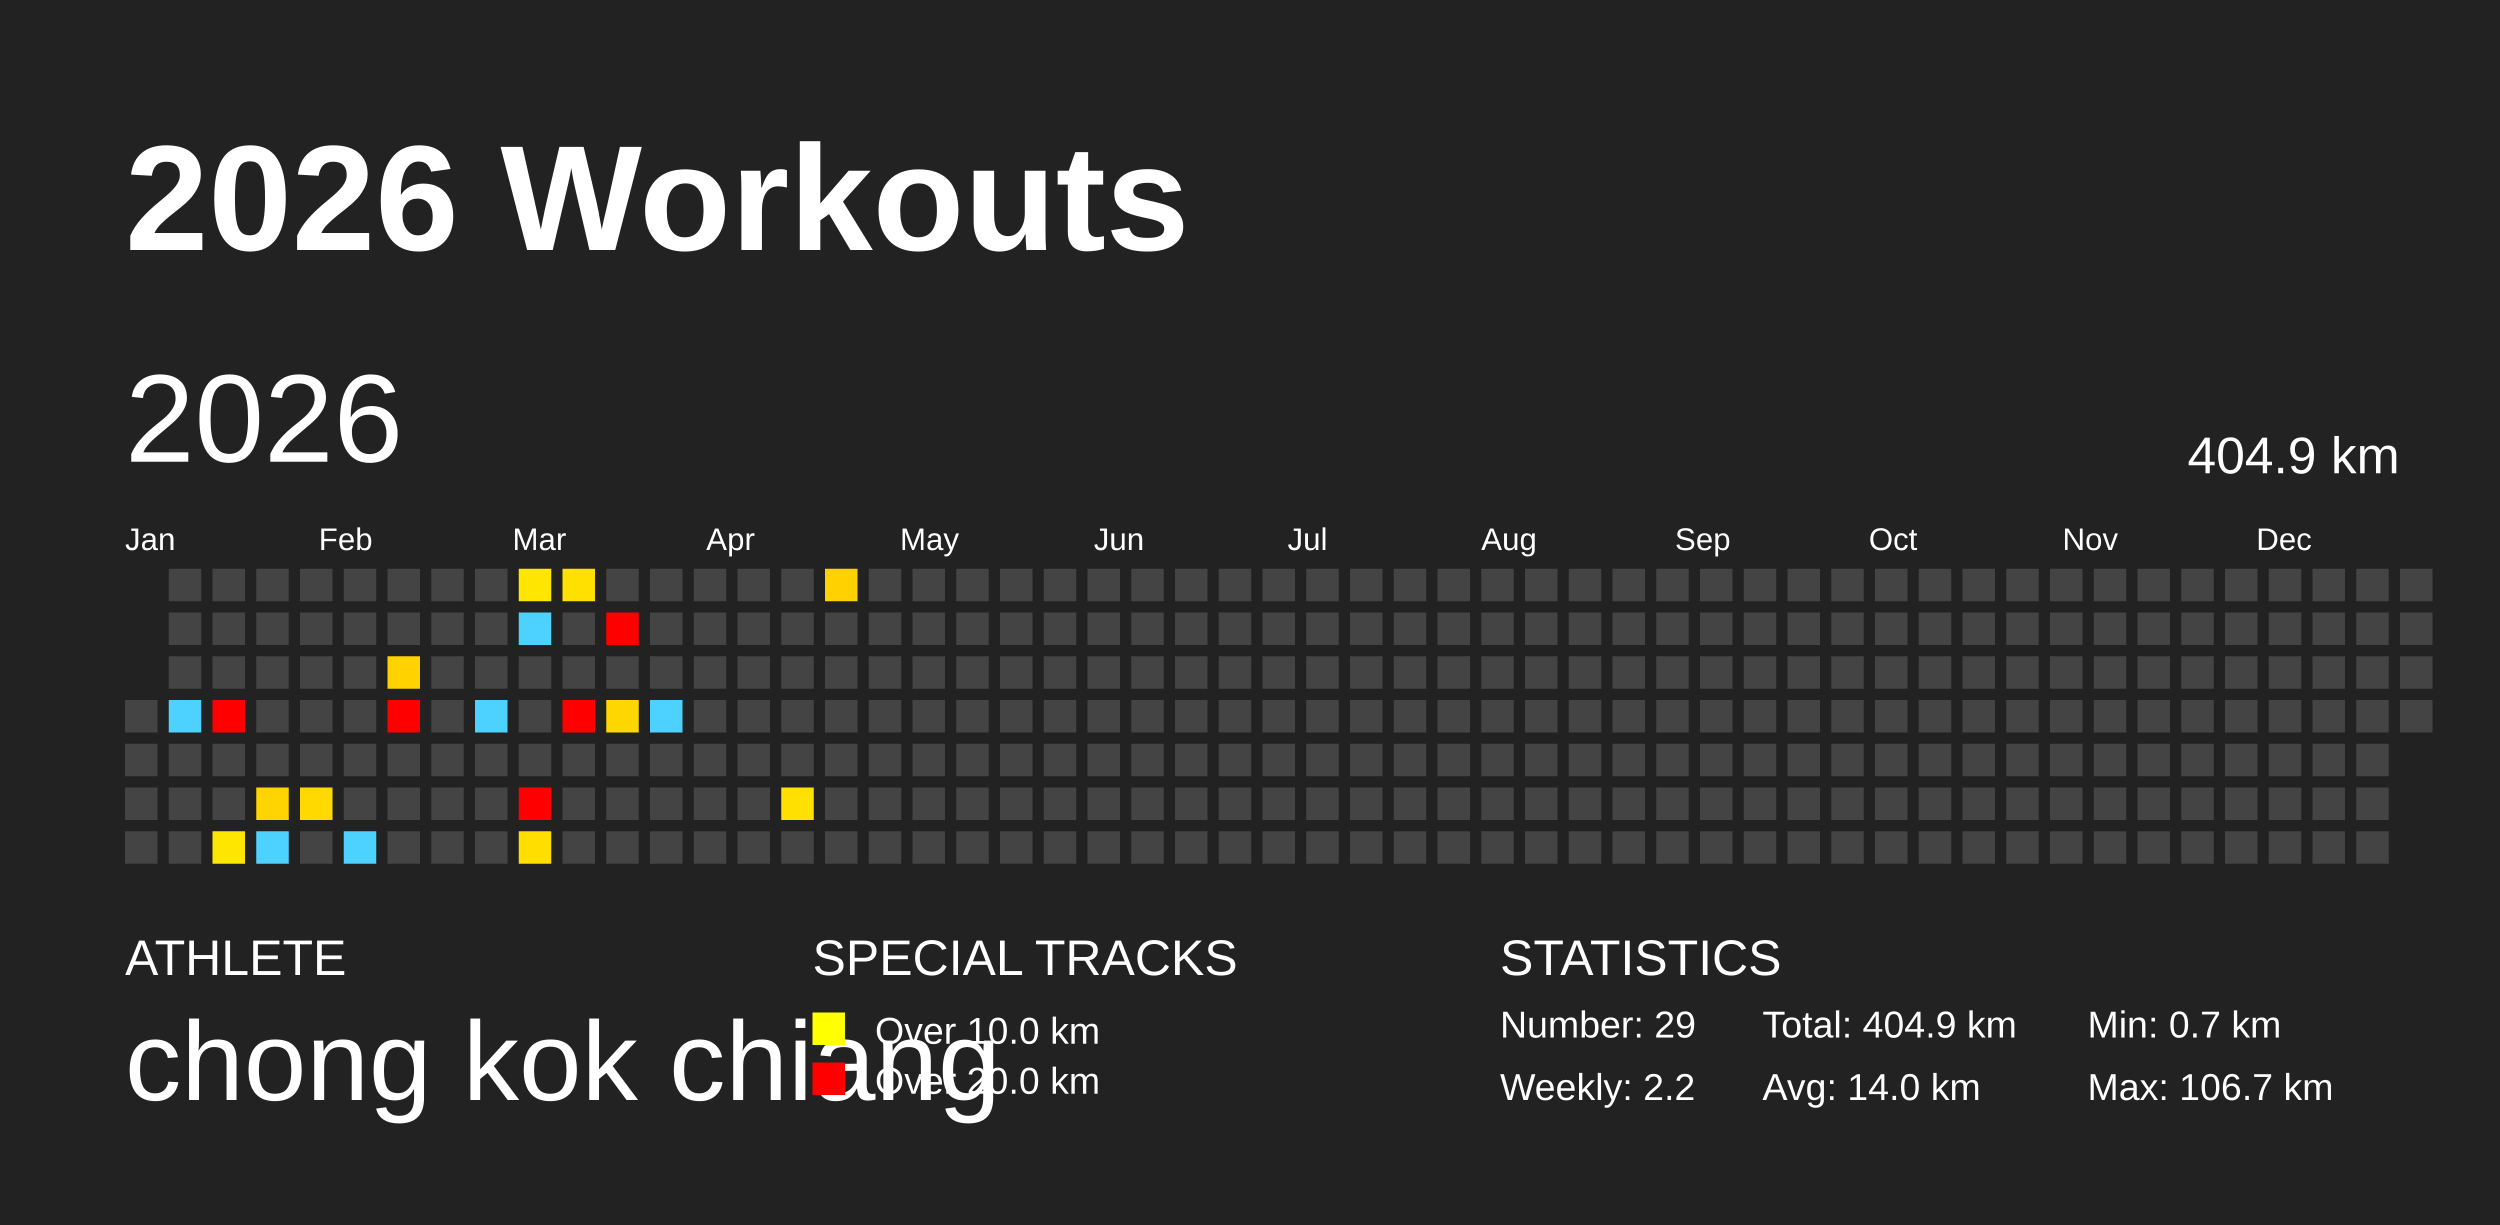
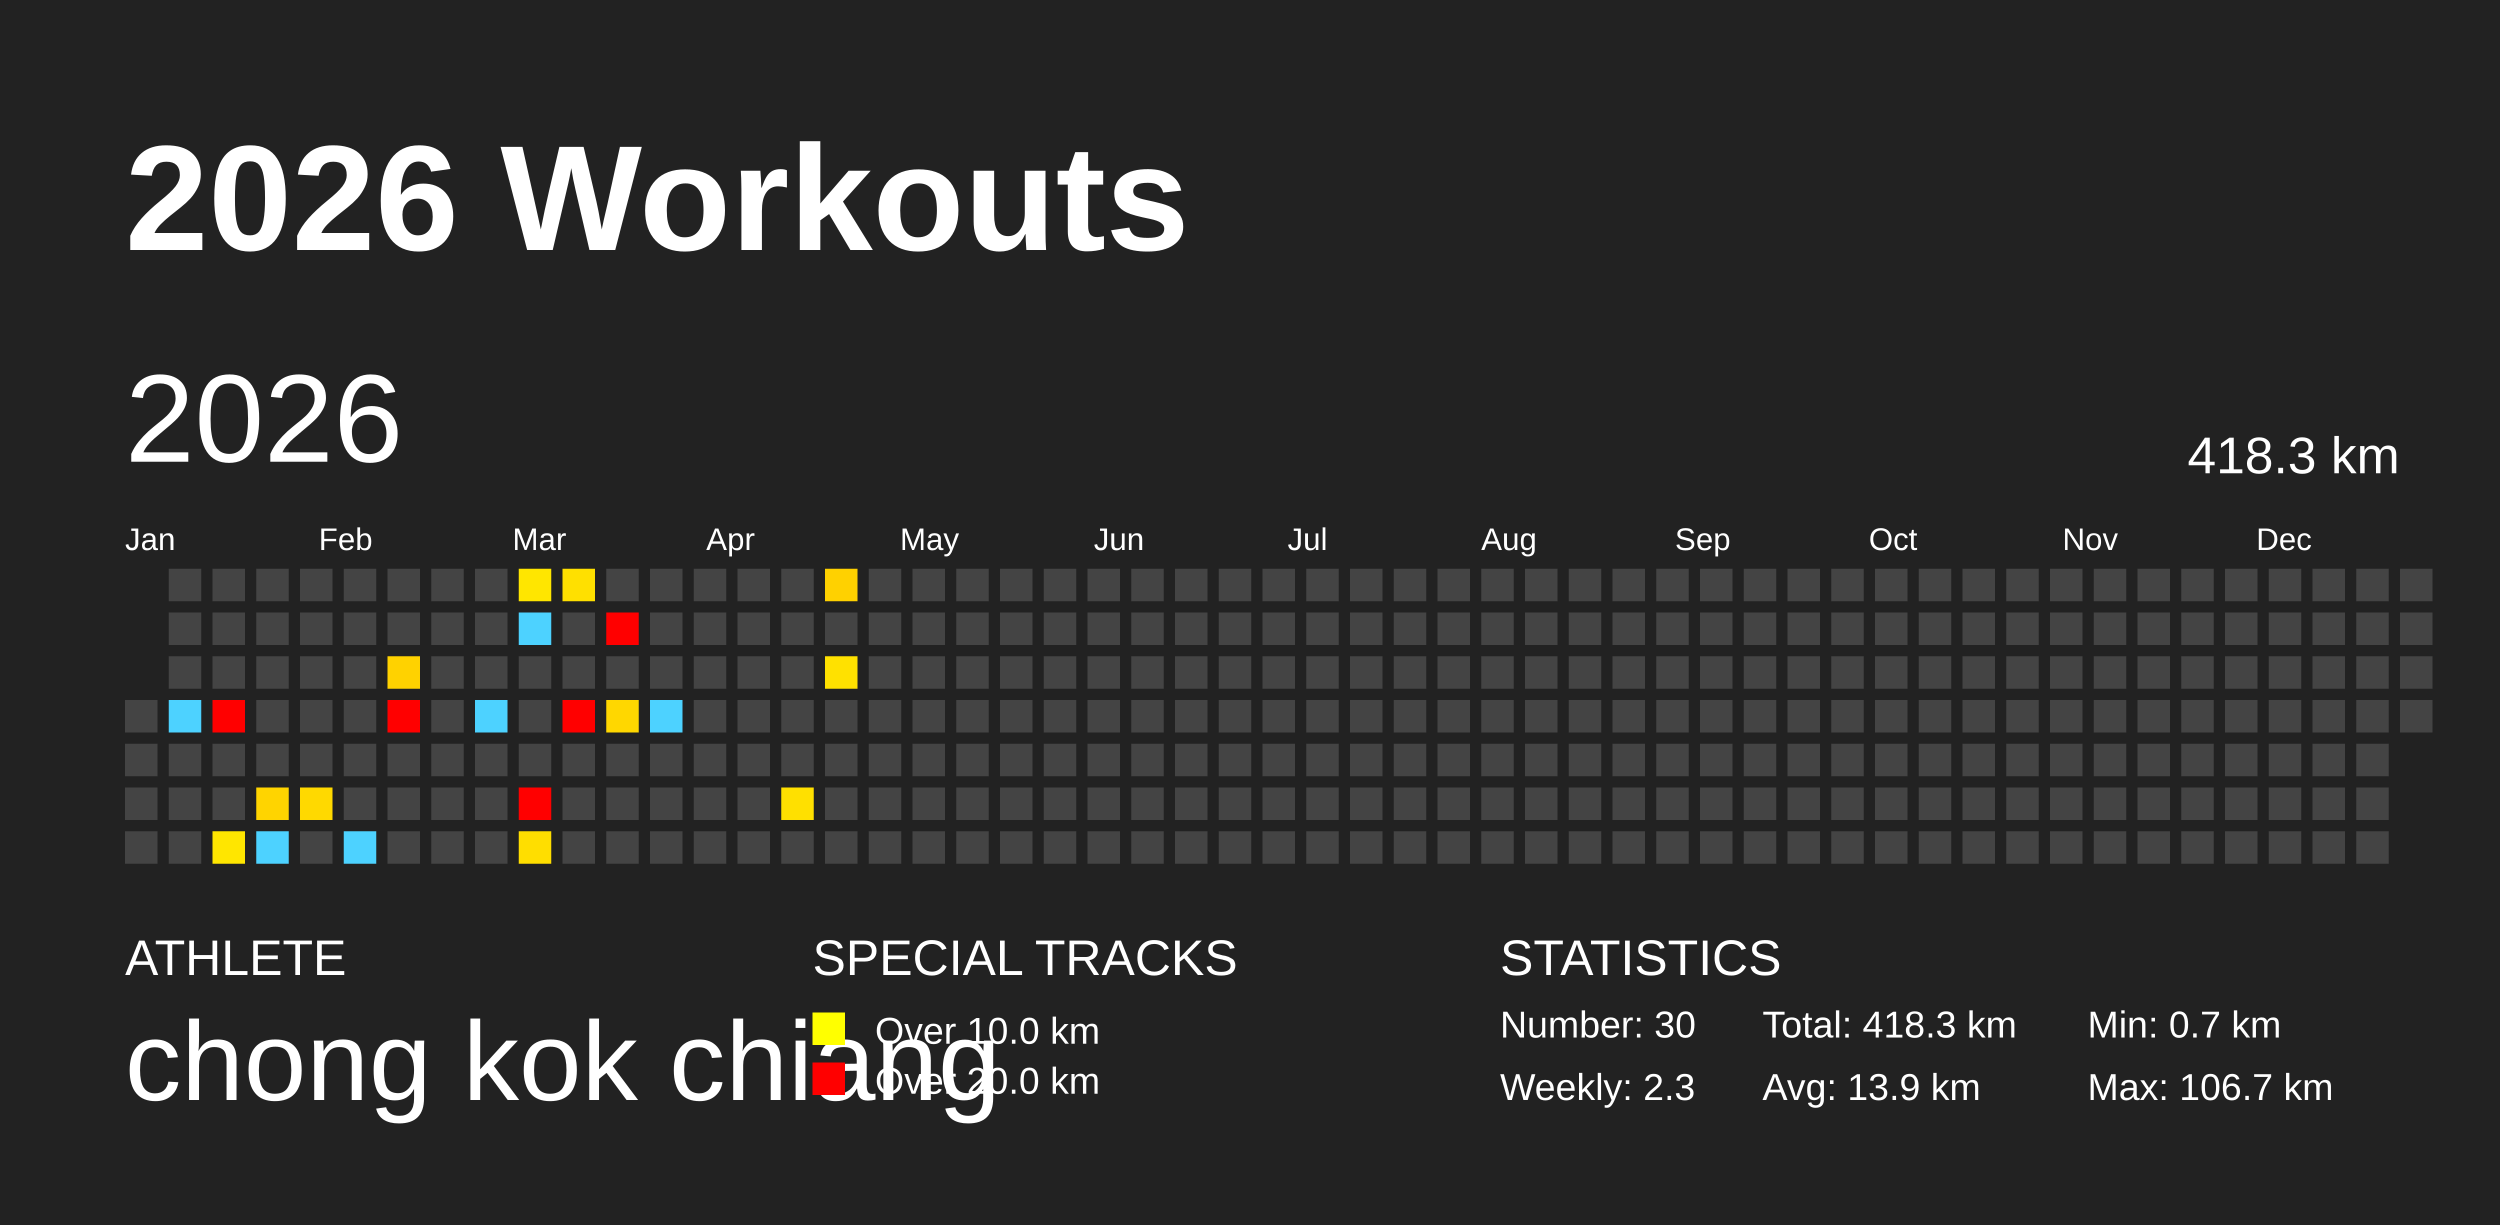
<svg xmlns="http://www.w3.org/2000/svg" baseProfile="full" height="98mm" version="1.1" viewBox="0,0,200,98" width="200mm">
  <defs />
  <rect fill="#222222" height="98" width="200" x="0" y="0" />
  <text fill="#FFFFFF" style="font-size:12px; font-family:Arial; font-weight:bold;" x="10" y="20">2026 Workouts</text>
  <text fill="#FFFFFF" style="font-size:4px; font-family:Arial" x="10" y="78">ATHLETE</text>
  <text fill="#FFFFFF" style="font-size:9px; font-family:Arial" x="10" y="88">chong kok chiang</text>
  <text fill="#FFFFFF" style="font-size:4px; font-family:Arial" x="65" y="78">SPECIAL TRACKS</text>
  <rect fill="yellow" height="2.6" width="2.6" x="65" y="81" />
  <text fill="#FFFFFF" style="font-size:3px; font-family:Arial" x="70" y="83.5">Over 10.0 km</text>
  <rect fill="red" height="2.6" width="2.6" x="65" y="85" />
  <text fill="#FFFFFF" style="font-size:3px; font-family:Arial" x="70" y="87.5">Over 20.0 km</text>
  <text fill="#FFFFFF" style="font-size:4px; font-family:Arial" x="120" y="78">STATISTICS</text>
-   <text fill="#FFFFFF" style="font-size:3px; font-family:Arial" x="120" y="83">Number: 29</text>
-   <text fill="#FFFFFF" style="font-size:3px; font-family:Arial" x="120" y="88">Weekly: 2.2</text>
-   <text fill="#FFFFFF" style="font-size:3px; font-family:Arial" x="141" y="83">Total: 404.9 km</text>
-   <text fill="#FFFFFF" style="font-size:3px; font-family:Arial" x="141" y="88">Avg: 14.0 km</text>
+   <text fill="#FFFFFF" style="font-size:3px; font-family:Arial" x="120" y="83">Number: 30</text>
+   <text fill="#FFFFFF" style="font-size:3px; font-family:Arial" x="120" y="88">Weekly: 2.3</text>
+   <text fill="#FFFFFF" style="font-size:3px; font-family:Arial" x="141" y="83">Total: 418.3 km</text>
+   <text fill="#FFFFFF" style="font-size:3px; font-family:Arial" x="141" y="88">Avg: 13.9 km</text>
  <text fill="#FFFFFF" style="font-size:3px; font-family:Arial" x="167" y="83">Min: 0.7 km</text>
  <text fill="#FFFFFF" style="font-size:3px; font-family:Arial" x="167" y="88">Max: 106.7 km</text>
  <text dominant-baseline="hanging" fill="#FFFFFF" style="font-size:10.0px; font-family:Arial;" x="10" y="30">2026</text>
-   <text dominant-baseline="hanging" fill="#FFFFFF" style="font-size:4.125px; font-family:Arial;" x="175" y="35">404.9 km</text>
+   <text dominant-baseline="hanging" fill="#FFFFFF" style="font-size:4.125px; font-family:Arial;" x="175" y="35">418.3 km</text>
  <text fill="#FFFFFF" style="font-size:2.5px; font-family:Arial" x="10.0" y="44">Jan</text>
  <text fill="#FFFFFF" style="font-size:2.5px; font-family:Arial" x="25.5" y="44">Feb</text>
  <text fill="#FFFFFF" style="font-size:2.5px; font-family:Arial" x="41.0" y="44">Mar</text>
  <text fill="#FFFFFF" style="font-size:2.5px; font-family:Arial" x="56.5" y="44">Apr</text>
  <text fill="#FFFFFF" style="font-size:2.5px; font-family:Arial" x="72.0" y="44">May</text>
  <text fill="#FFFFFF" style="font-size:2.5px; font-family:Arial" x="87.5" y="44">Jun</text>
  <text fill="#FFFFFF" style="font-size:2.5px; font-family:Arial" x="103.0" y="44">Jul</text>
  <text fill="#FFFFFF" style="font-size:2.5px; font-family:Arial" x="118.5" y="44">Aug</text>
  <text fill="#FFFFFF" style="font-size:2.5px; font-family:Arial" x="134.0" y="44">Sep</text>
  <text fill="#FFFFFF" style="font-size:2.5px; font-family:Arial" x="149.5" y="44">Oct</text>
  <text fill="#FFFFFF" style="font-size:2.5px; font-family:Arial" x="165.0" y="44">Nov</text>
  <text fill="#FFFFFF" style="font-size:2.5px; font-family:Arial" x="180.5" y="44">Dec</text>
  <rect fill="#444444" height="2.6" width="2.6" x="10.0" y="56.0" />
  <rect fill="#444444" height="2.6" width="2.6" x="10.0" y="59.5" />
  <rect fill="#444444" height="2.6" width="2.6" x="10.0" y="63.0" />
  <rect fill="#444444" height="2.6" width="2.6" x="10.0" y="66.5" />
  <rect fill="#444444" height="2.6" width="2.6" x="13.5" y="45.5" />
  <rect fill="#444444" height="2.6" width="2.6" x="13.5" y="49.0" />
  <rect fill="#444444" height="2.6" width="2.6" x="13.5" y="52.5" />
  <rect fill="#4dd2ff" height="2.6" width="2.6" x="13.5" y="56.0" />
  <rect fill="#444444" height="2.6" width="2.6" x="13.5" y="59.5" />
  <rect fill="#444444" height="2.6" width="2.6" x="13.5" y="63.0" />
  <rect fill="#444444" height="2.6" width="2.6" x="13.5" y="66.5" />
  <rect fill="#444444" height="2.6" width="2.6" x="17.0" y="45.5" />
  <rect fill="#444444" height="2.6" width="2.6" x="17.0" y="49.0" />
  <rect fill="#444444" height="2.6" width="2.6" x="17.0" y="52.5" />
  <rect fill="red" height="2.6" width="2.6" x="17.0" y="56.0" />
  <rect fill="#444444" height="2.6" width="2.6" x="17.0" y="59.5" />
  <rect fill="#444444" height="2.6" width="2.6" x="17.0" y="63.0" />
  <rect fill="#ffe600" height="2.6" width="2.6" x="17.0" y="66.5" />
  <rect fill="#444444" height="2.6" width="2.6" x="20.5" y="45.5" />
  <rect fill="#444444" height="2.6" width="2.6" x="20.5" y="49.0" />
  <rect fill="#444444" height="2.6" width="2.6" x="20.5" y="52.5" />
  <rect fill="#444444" height="2.6" width="2.6" x="20.5" y="56.0" />
  <rect fill="#444444" height="2.6" width="2.6" x="20.5" y="59.5" />
  <rect fill="#ffd400" height="2.6" width="2.6" x="20.5" y="63.0" />
  <rect fill="#4dd2ff" height="2.6" width="2.6" x="20.5" y="66.5" />
  <rect fill="#444444" height="2.6" width="2.6" x="24.0" y="45.5" />
  <rect fill="#444444" height="2.6" width="2.6" x="24.0" y="49.0" />
  <rect fill="#444444" height="2.6" width="2.6" x="24.0" y="52.5" />
  <rect fill="#444444" height="2.6" width="2.6" x="24.0" y="56.0" />
  <rect fill="#444444" height="2.6" width="2.6" x="24.0" y="59.5" />
  <rect fill="#ffd900" height="2.6" width="2.6" x="24.0" y="63.0" />
  <rect fill="#444444" height="2.6" width="2.6" x="24.0" y="66.5" />
  <rect fill="#444444" height="2.6" width="2.6" x="27.5" y="45.5" />
  <rect fill="#444444" height="2.6" width="2.6" x="27.5" y="49.0" />
  <rect fill="#444444" height="2.6" width="2.6" x="27.5" y="52.5" />
  <rect fill="#444444" height="2.6" width="2.6" x="27.5" y="56.0" />
  <rect fill="#444444" height="2.6" width="2.6" x="27.5" y="59.5" />
  <rect fill="#444444" height="2.6" width="2.6" x="27.5" y="63.0" />
  <rect fill="#4dd2ff" height="2.6" width="2.6" x="27.5" y="66.5" />
  <rect fill="#444444" height="2.6" width="2.6" x="31.0" y="45.5" />
  <rect fill="#444444" height="2.6" width="2.6" x="31.0" y="49.0" />
  <rect fill="#ffd200" height="2.6" width="2.6" x="31.0" y="52.5" />
  <rect fill="red" height="2.6" width="2.6" x="31.0" y="56.0" />
  <rect fill="#444444" height="2.6" width="2.6" x="31.0" y="59.5" />
  <rect fill="#444444" height="2.6" width="2.6" x="31.0" y="63.0" />
  <rect fill="#444444" height="2.6" width="2.6" x="31.0" y="66.5" />
  <rect fill="#444444" height="2.6" width="2.6" x="34.5" y="45.5" />
  <rect fill="#444444" height="2.6" width="2.6" x="34.5" y="49.0" />
  <rect fill="#444444" height="2.6" width="2.6" x="34.5" y="52.5" />
  <rect fill="#444444" height="2.6" width="2.6" x="34.5" y="56.0" />
  <rect fill="#444444" height="2.6" width="2.6" x="34.5" y="59.5" />
  <rect fill="#444444" height="2.6" width="2.6" x="34.5" y="63.0" />
  <rect fill="#444444" height="2.6" width="2.6" x="34.5" y="66.5" />
  <rect fill="#444444" height="2.6" width="2.6" x="38.0" y="45.5" />
  <rect fill="#444444" height="2.6" width="2.6" x="38.0" y="49.0" />
  <rect fill="#444444" height="2.6" width="2.6" x="38.0" y="52.5" />
  <rect fill="#4dd2ff" height="2.6" width="2.6" x="38.0" y="56.0" />
  <rect fill="#444444" height="2.6" width="2.6" x="38.0" y="59.5" />
  <rect fill="#444444" height="2.6" width="2.6" x="38.0" y="63.0" />
  <rect fill="#444444" height="2.6" width="2.6" x="38.0" y="66.5" />
  <rect fill="#ffe600" height="2.6" width="2.6" x="41.5" y="45.5" />
  <rect fill="#4dd2ff" height="2.6" width="2.6" x="41.5" y="49.0" />
  <rect fill="#444444" height="2.6" width="2.6" x="41.5" y="52.5" />
  <rect fill="#444444" height="2.6" width="2.6" x="41.5" y="56.0" />
  <rect fill="#444444" height="2.6" width="2.6" x="41.5" y="59.5" />
  <rect fill="red" height="2.6" width="2.6" x="41.5" y="63.0" />
  <rect fill="#ffde00" height="2.6" width="2.6" x="41.5" y="66.5" />
  <rect fill="#ffe000" height="2.6" width="2.6" x="45.0" y="45.5" />
  <rect fill="#444444" height="2.6" width="2.6" x="45.0" y="49.0" />
  <rect fill="#444444" height="2.6" width="2.6" x="45.0" y="52.5" />
  <rect fill="red" height="2.6" width="2.6" x="45.0" y="56.0" />
  <rect fill="#444444" height="2.6" width="2.6" x="45.0" y="59.5" />
  <rect fill="#444444" height="2.6" width="2.6" x="45.0" y="63.0" />
  <rect fill="#444444" height="2.6" width="2.6" x="45.0" y="66.5" />
  <rect fill="#444444" height="2.6" width="2.6" x="48.5" y="45.5" />
  <rect fill="red" height="2.6" width="2.6" x="48.5" y="49.0" />
  <rect fill="#444444" height="2.6" width="2.6" x="48.5" y="52.5" />
  <rect fill="#ffd700" height="2.6" width="2.6" x="48.5" y="56.0" />
  <rect fill="#444444" height="2.6" width="2.6" x="48.5" y="59.5" />
  <rect fill="#444444" height="2.6" width="2.6" x="48.5" y="63.0" />
  <rect fill="#444444" height="2.6" width="2.6" x="48.5" y="66.5" />
  <rect fill="#444444" height="2.6" width="2.6" x="52.0" y="45.5" />
  <rect fill="#444444" height="2.6" width="2.6" x="52.0" y="49.0" />
  <rect fill="#444444" height="2.6" width="2.6" x="52.0" y="52.5" />
  <rect fill="#4dd2ff" height="2.6" width="2.6" x="52.0" y="56.0" />
  <rect fill="#444444" height="2.6" width="2.6" x="52.0" y="59.5" />
  <rect fill="#444444" height="2.6" width="2.6" x="52.0" y="63.0" />
  <rect fill="#444444" height="2.6" width="2.6" x="52.0" y="66.5" />
  <rect fill="#444444" height="2.6" width="2.6" x="55.5" y="45.5" />
  <rect fill="#444444" height="2.6" width="2.6" x="55.5" y="49.0" />
  <rect fill="#444444" height="2.6" width="2.6" x="55.5" y="52.5" />
  <rect fill="#444444" height="2.6" width="2.6" x="55.5" y="56.0" />
  <rect fill="#444444" height="2.6" width="2.6" x="55.5" y="59.5" />
  <rect fill="#444444" height="2.6" width="2.6" x="55.5" y="63.0" />
  <rect fill="#444444" height="2.6" width="2.6" x="55.5" y="66.5" />
  <rect fill="#444444" height="2.6" width="2.6" x="59.0" y="45.5" />
  <rect fill="#444444" height="2.6" width="2.6" x="59.0" y="49.0" />
  <rect fill="#444444" height="2.6" width="2.6" x="59.0" y="52.5" />
  <rect fill="#444444" height="2.6" width="2.6" x="59.0" y="56.0" />
  <rect fill="#444444" height="2.6" width="2.6" x="59.0" y="59.5" />
  <rect fill="#444444" height="2.6" width="2.6" x="59.0" y="63.0" />
  <rect fill="#444444" height="2.6" width="2.6" x="59.0" y="66.5" />
  <rect fill="#444444" height="2.6" width="2.6" x="62.5" y="45.5" />
  <rect fill="#444444" height="2.6" width="2.6" x="62.5" y="49.0" />
  <rect fill="#444444" height="2.6" width="2.6" x="62.5" y="52.5" />
  <rect fill="#444444" height="2.6" width="2.6" x="62.5" y="56.0" />
  <rect fill="#444444" height="2.6" width="2.6" x="62.5" y="59.5" />
  <rect fill="#ffe000" height="2.6" width="2.6" x="62.5" y="63.0" />
  <rect fill="#444444" height="2.6" width="2.6" x="62.5" y="66.5" />
  <rect fill="#ffd100" height="2.6" width="2.6" x="66.0" y="45.5" />
  <rect fill="#444444" height="2.6" width="2.6" x="66.0" y="49.0" />
-   <rect fill="#444444" height="2.6" width="2.6" x="66.0" y="52.5" />
+   <rect fill="#ffe100" height="2.6" width="2.6" x="66.0" y="52.5" />
  <rect fill="#444444" height="2.6" width="2.6" x="66.0" y="56.0" />
  <rect fill="#444444" height="2.6" width="2.6" x="66.0" y="59.5" />
  <rect fill="#444444" height="2.6" width="2.6" x="66.0" y="63.0" />
  <rect fill="#444444" height="2.6" width="2.6" x="66.0" y="66.5" />
  <rect fill="#444444" height="2.6" width="2.6" x="69.5" y="45.5" />
  <rect fill="#444444" height="2.6" width="2.6" x="69.5" y="49.0" />
  <rect fill="#444444" height="2.6" width="2.6" x="69.5" y="52.5" />
  <rect fill="#444444" height="2.6" width="2.6" x="69.5" y="56.0" />
  <rect fill="#444444" height="2.6" width="2.6" x="69.5" y="59.5" />
  <rect fill="#444444" height="2.6" width="2.6" x="69.5" y="63.0" />
  <rect fill="#444444" height="2.6" width="2.6" x="69.5" y="66.5" />
  <rect fill="#444444" height="2.6" width="2.6" x="73.0" y="45.5" />
  <rect fill="#444444" height="2.6" width="2.6" x="73.0" y="49.0" />
  <rect fill="#444444" height="2.6" width="2.6" x="73.0" y="52.5" />
  <rect fill="#444444" height="2.6" width="2.6" x="73.0" y="56.0" />
  <rect fill="#444444" height="2.6" width="2.6" x="73.0" y="59.5" />
  <rect fill="#444444" height="2.6" width="2.6" x="73.0" y="63.0" />
  <rect fill="#444444" height="2.6" width="2.6" x="73.0" y="66.5" />
  <rect fill="#444444" height="2.6" width="2.6" x="76.5" y="45.5" />
  <rect fill="#444444" height="2.6" width="2.6" x="76.5" y="49.0" />
  <rect fill="#444444" height="2.6" width="2.6" x="76.5" y="52.5" />
  <rect fill="#444444" height="2.6" width="2.6" x="76.5" y="56.0" />
  <rect fill="#444444" height="2.6" width="2.6" x="76.5" y="59.5" />
  <rect fill="#444444" height="2.6" width="2.6" x="76.5" y="63.0" />
  <rect fill="#444444" height="2.6" width="2.6" x="76.5" y="66.5" />
  <rect fill="#444444" height="2.6" width="2.6" x="80.0" y="45.5" />
  <rect fill="#444444" height="2.6" width="2.6" x="80.0" y="49.0" />
  <rect fill="#444444" height="2.6" width="2.6" x="80.0" y="52.5" />
  <rect fill="#444444" height="2.6" width="2.6" x="80.0" y="56.0" />
  <rect fill="#444444" height="2.6" width="2.6" x="80.0" y="59.5" />
  <rect fill="#444444" height="2.6" width="2.6" x="80.0" y="63.0" />
  <rect fill="#444444" height="2.6" width="2.6" x="80.0" y="66.5" />
  <rect fill="#444444" height="2.6" width="2.6" x="83.5" y="45.5" />
  <rect fill="#444444" height="2.6" width="2.6" x="83.5" y="49.0" />
  <rect fill="#444444" height="2.6" width="2.6" x="83.5" y="52.5" />
  <rect fill="#444444" height="2.6" width="2.6" x="83.5" y="56.0" />
  <rect fill="#444444" height="2.6" width="2.6" x="83.5" y="59.5" />
  <rect fill="#444444" height="2.6" width="2.6" x="83.5" y="63.0" />
  <rect fill="#444444" height="2.6" width="2.6" x="83.5" y="66.5" />
  <rect fill="#444444" height="2.6" width="2.6" x="87.0" y="45.5" />
  <rect fill="#444444" height="2.6" width="2.6" x="87.0" y="49.0" />
  <rect fill="#444444" height="2.6" width="2.6" x="87.0" y="52.5" />
  <rect fill="#444444" height="2.6" width="2.6" x="87.0" y="56.0" />
  <rect fill="#444444" height="2.6" width="2.6" x="87.0" y="59.5" />
  <rect fill="#444444" height="2.6" width="2.6" x="87.0" y="63.0" />
  <rect fill="#444444" height="2.6" width="2.6" x="87.0" y="66.5" />
  <rect fill="#444444" height="2.6" width="2.6" x="90.5" y="45.5" />
  <rect fill="#444444" height="2.6" width="2.6" x="90.5" y="49.0" />
  <rect fill="#444444" height="2.6" width="2.6" x="90.5" y="52.5" />
  <rect fill="#444444" height="2.6" width="2.6" x="90.5" y="56.0" />
  <rect fill="#444444" height="2.6" width="2.6" x="90.5" y="59.5" />
  <rect fill="#444444" height="2.6" width="2.6" x="90.5" y="63.0" />
  <rect fill="#444444" height="2.6" width="2.6" x="90.5" y="66.5" />
  <rect fill="#444444" height="2.6" width="2.6" x="94.0" y="45.5" />
  <rect fill="#444444" height="2.6" width="2.6" x="94.0" y="49.0" />
  <rect fill="#444444" height="2.6" width="2.6" x="94.0" y="52.5" />
  <rect fill="#444444" height="2.6" width="2.6" x="94.0" y="56.0" />
  <rect fill="#444444" height="2.6" width="2.6" x="94.0" y="59.5" />
  <rect fill="#444444" height="2.6" width="2.6" x="94.0" y="63.0" />
  <rect fill="#444444" height="2.6" width="2.6" x="94.0" y="66.5" />
  <rect fill="#444444" height="2.6" width="2.6" x="97.5" y="45.5" />
  <rect fill="#444444" height="2.6" width="2.6" x="97.5" y="49.0" />
  <rect fill="#444444" height="2.6" width="2.6" x="97.5" y="52.5" />
  <rect fill="#444444" height="2.6" width="2.6" x="97.5" y="56.0" />
  <rect fill="#444444" height="2.6" width="2.6" x="97.5" y="59.5" />
  <rect fill="#444444" height="2.6" width="2.6" x="97.5" y="63.0" />
  <rect fill="#444444" height="2.6" width="2.6" x="97.5" y="66.5" />
  <rect fill="#444444" height="2.6" width="2.6" x="101.0" y="45.5" />
  <rect fill="#444444" height="2.6" width="2.6" x="101.0" y="49.0" />
  <rect fill="#444444" height="2.6" width="2.6" x="101.0" y="52.5" />
  <rect fill="#444444" height="2.6" width="2.6" x="101.0" y="56.0" />
  <rect fill="#444444" height="2.6" width="2.6" x="101.0" y="59.5" />
  <rect fill="#444444" height="2.6" width="2.6" x="101.0" y="63.0" />
  <rect fill="#444444" height="2.6" width="2.6" x="101.0" y="66.5" />
  <rect fill="#444444" height="2.6" width="2.6" x="104.5" y="45.5" />
  <rect fill="#444444" height="2.6" width="2.6" x="104.5" y="49.0" />
  <rect fill="#444444" height="2.6" width="2.6" x="104.5" y="52.5" />
  <rect fill="#444444" height="2.6" width="2.6" x="104.5" y="56.0" />
  <rect fill="#444444" height="2.6" width="2.6" x="104.5" y="59.5" />
  <rect fill="#444444" height="2.6" width="2.6" x="104.5" y="63.0" />
  <rect fill="#444444" height="2.6" width="2.6" x="104.5" y="66.5" />
  <rect fill="#444444" height="2.6" width="2.6" x="108.0" y="45.5" />
  <rect fill="#444444" height="2.6" width="2.6" x="108.0" y="49.0" />
  <rect fill="#444444" height="2.6" width="2.6" x="108.0" y="52.5" />
  <rect fill="#444444" height="2.6" width="2.6" x="108.0" y="56.0" />
  <rect fill="#444444" height="2.6" width="2.6" x="108.0" y="59.5" />
  <rect fill="#444444" height="2.6" width="2.6" x="108.0" y="63.0" />
  <rect fill="#444444" height="2.6" width="2.6" x="108.0" y="66.5" />
  <rect fill="#444444" height="2.6" width="2.6" x="111.5" y="45.5" />
  <rect fill="#444444" height="2.6" width="2.6" x="111.5" y="49.0" />
  <rect fill="#444444" height="2.6" width="2.6" x="111.5" y="52.5" />
  <rect fill="#444444" height="2.6" width="2.6" x="111.5" y="56.0" />
  <rect fill="#444444" height="2.6" width="2.6" x="111.5" y="59.5" />
  <rect fill="#444444" height="2.6" width="2.6" x="111.5" y="63.0" />
  <rect fill="#444444" height="2.6" width="2.6" x="111.5" y="66.5" />
  <rect fill="#444444" height="2.6" width="2.6" x="115.0" y="45.5" />
  <rect fill="#444444" height="2.6" width="2.6" x="115.0" y="49.0" />
  <rect fill="#444444" height="2.6" width="2.6" x="115.0" y="52.5" />
  <rect fill="#444444" height="2.6" width="2.6" x="115.0" y="56.0" />
  <rect fill="#444444" height="2.6" width="2.6" x="115.0" y="59.5" />
  <rect fill="#444444" height="2.6" width="2.6" x="115.0" y="63.0" />
  <rect fill="#444444" height="2.6" width="2.6" x="115.0" y="66.5" />
  <rect fill="#444444" height="2.6" width="2.6" x="118.5" y="45.5" />
  <rect fill="#444444" height="2.6" width="2.6" x="118.5" y="49.0" />
  <rect fill="#444444" height="2.6" width="2.6" x="118.5" y="52.5" />
  <rect fill="#444444" height="2.6" width="2.6" x="118.5" y="56.0" />
  <rect fill="#444444" height="2.6" width="2.6" x="118.5" y="59.5" />
  <rect fill="#444444" height="2.6" width="2.6" x="118.5" y="63.0" />
  <rect fill="#444444" height="2.6" width="2.6" x="118.5" y="66.5" />
  <rect fill="#444444" height="2.6" width="2.6" x="122.0" y="45.5" />
  <rect fill="#444444" height="2.6" width="2.6" x="122.0" y="49.0" />
  <rect fill="#444444" height="2.6" width="2.6" x="122.0" y="52.5" />
  <rect fill="#444444" height="2.6" width="2.6" x="122.0" y="56.0" />
  <rect fill="#444444" height="2.6" width="2.6" x="122.0" y="59.5" />
  <rect fill="#444444" height="2.6" width="2.6" x="122.0" y="63.0" />
  <rect fill="#444444" height="2.6" width="2.6" x="122.0" y="66.5" />
  <rect fill="#444444" height="2.6" width="2.6" x="125.5" y="45.5" />
  <rect fill="#444444" height="2.6" width="2.6" x="125.5" y="49.0" />
  <rect fill="#444444" height="2.6" width="2.6" x="125.5" y="52.5" />
  <rect fill="#444444" height="2.6" width="2.6" x="125.5" y="56.0" />
  <rect fill="#444444" height="2.6" width="2.6" x="125.5" y="59.5" />
  <rect fill="#444444" height="2.6" width="2.6" x="125.5" y="63.0" />
  <rect fill="#444444" height="2.6" width="2.6" x="125.5" y="66.5" />
  <rect fill="#444444" height="2.6" width="2.6" x="129.0" y="45.5" />
  <rect fill="#444444" height="2.6" width="2.6" x="129.0" y="49.0" />
  <rect fill="#444444" height="2.6" width="2.6" x="129.0" y="52.5" />
  <rect fill="#444444" height="2.6" width="2.6" x="129.0" y="56.0" />
  <rect fill="#444444" height="2.6" width="2.6" x="129.0" y="59.5" />
  <rect fill="#444444" height="2.6" width="2.6" x="129.0" y="63.0" />
  <rect fill="#444444" height="2.6" width="2.6" x="129.0" y="66.5" />
  <rect fill="#444444" height="2.6" width="2.6" x="132.5" y="45.5" />
  <rect fill="#444444" height="2.6" width="2.6" x="132.5" y="49.0" />
  <rect fill="#444444" height="2.6" width="2.6" x="132.5" y="52.5" />
  <rect fill="#444444" height="2.6" width="2.6" x="132.5" y="56.0" />
  <rect fill="#444444" height="2.6" width="2.6" x="132.5" y="59.5" />
  <rect fill="#444444" height="2.6" width="2.6" x="132.5" y="63.0" />
  <rect fill="#444444" height="2.6" width="2.6" x="132.5" y="66.5" />
  <rect fill="#444444" height="2.6" width="2.6" x="136.0" y="45.5" />
  <rect fill="#444444" height="2.6" width="2.6" x="136.0" y="49.0" />
  <rect fill="#444444" height="2.6" width="2.6" x="136.0" y="52.5" />
  <rect fill="#444444" height="2.6" width="2.6" x="136.0" y="56.0" />
  <rect fill="#444444" height="2.6" width="2.6" x="136.0" y="59.5" />
  <rect fill="#444444" height="2.6" width="2.6" x="136.0" y="63.0" />
  <rect fill="#444444" height="2.6" width="2.6" x="136.0" y="66.5" />
  <rect fill="#444444" height="2.6" width="2.6" x="139.5" y="45.5" />
  <rect fill="#444444" height="2.6" width="2.6" x="139.5" y="49.0" />
  <rect fill="#444444" height="2.6" width="2.6" x="139.5" y="52.5" />
  <rect fill="#444444" height="2.6" width="2.6" x="139.5" y="56.0" />
  <rect fill="#444444" height="2.6" width="2.6" x="139.5" y="59.5" />
  <rect fill="#444444" height="2.6" width="2.6" x="139.5" y="63.0" />
  <rect fill="#444444" height="2.6" width="2.6" x="139.5" y="66.5" />
  <rect fill="#444444" height="2.6" width="2.6" x="143.0" y="45.5" />
  <rect fill="#444444" height="2.6" width="2.6" x="143.0" y="49.0" />
  <rect fill="#444444" height="2.6" width="2.6" x="143.0" y="52.5" />
  <rect fill="#444444" height="2.6" width="2.6" x="143.0" y="56.0" />
  <rect fill="#444444" height="2.6" width="2.6" x="143.0" y="59.5" />
  <rect fill="#444444" height="2.6" width="2.6" x="143.0" y="63.0" />
  <rect fill="#444444" height="2.6" width="2.6" x="143.0" y="66.5" />
  <rect fill="#444444" height="2.6" width="2.6" x="146.5" y="45.5" />
  <rect fill="#444444" height="2.6" width="2.6" x="146.5" y="49.0" />
  <rect fill="#444444" height="2.6" width="2.6" x="146.5" y="52.5" />
  <rect fill="#444444" height="2.6" width="2.6" x="146.5" y="56.0" />
  <rect fill="#444444" height="2.6" width="2.6" x="146.5" y="59.5" />
  <rect fill="#444444" height="2.6" width="2.6" x="146.5" y="63.0" />
  <rect fill="#444444" height="2.6" width="2.6" x="146.5" y="66.5" />
  <rect fill="#444444" height="2.6" width="2.6" x="150.0" y="45.5" />
  <rect fill="#444444" height="2.6" width="2.6" x="150.0" y="49.0" />
  <rect fill="#444444" height="2.6" width="2.6" x="150.0" y="52.5" />
  <rect fill="#444444" height="2.6" width="2.6" x="150.0" y="56.0" />
  <rect fill="#444444" height="2.6" width="2.6" x="150.0" y="59.5" />
  <rect fill="#444444" height="2.6" width="2.6" x="150.0" y="63.0" />
  <rect fill="#444444" height="2.6" width="2.6" x="150.0" y="66.5" />
  <rect fill="#444444" height="2.6" width="2.6" x="153.5" y="45.5" />
  <rect fill="#444444" height="2.6" width="2.6" x="153.5" y="49.0" />
  <rect fill="#444444" height="2.6" width="2.6" x="153.5" y="52.5" />
  <rect fill="#444444" height="2.6" width="2.6" x="153.5" y="56.0" />
  <rect fill="#444444" height="2.6" width="2.6" x="153.5" y="59.5" />
  <rect fill="#444444" height="2.6" width="2.6" x="153.5" y="63.0" />
  <rect fill="#444444" height="2.6" width="2.6" x="153.5" y="66.5" />
  <rect fill="#444444" height="2.6" width="2.6" x="157.0" y="45.5" />
  <rect fill="#444444" height="2.6" width="2.6" x="157.0" y="49.0" />
  <rect fill="#444444" height="2.6" width="2.6" x="157.0" y="52.5" />
  <rect fill="#444444" height="2.6" width="2.6" x="157.0" y="56.0" />
  <rect fill="#444444" height="2.6" width="2.6" x="157.0" y="59.5" />
  <rect fill="#444444" height="2.6" width="2.6" x="157.0" y="63.0" />
  <rect fill="#444444" height="2.6" width="2.6" x="157.0" y="66.5" />
  <rect fill="#444444" height="2.6" width="2.6" x="160.5" y="45.5" />
  <rect fill="#444444" height="2.6" width="2.6" x="160.5" y="49.0" />
  <rect fill="#444444" height="2.6" width="2.6" x="160.5" y="52.5" />
  <rect fill="#444444" height="2.6" width="2.6" x="160.5" y="56.0" />
  <rect fill="#444444" height="2.6" width="2.6" x="160.5" y="59.5" />
  <rect fill="#444444" height="2.6" width="2.6" x="160.5" y="63.0" />
  <rect fill="#444444" height="2.6" width="2.6" x="160.5" y="66.5" />
  <rect fill="#444444" height="2.6" width="2.6" x="164.0" y="45.5" />
  <rect fill="#444444" height="2.6" width="2.6" x="164.0" y="49.0" />
  <rect fill="#444444" height="2.6" width="2.6" x="164.0" y="52.5" />
  <rect fill="#444444" height="2.6" width="2.6" x="164.0" y="56.0" />
  <rect fill="#444444" height="2.6" width="2.6" x="164.0" y="59.5" />
  <rect fill="#444444" height="2.6" width="2.6" x="164.0" y="63.0" />
  <rect fill="#444444" height="2.6" width="2.6" x="164.0" y="66.5" />
  <rect fill="#444444" height="2.6" width="2.6" x="167.5" y="45.5" />
  <rect fill="#444444" height="2.6" width="2.6" x="167.5" y="49.0" />
  <rect fill="#444444" height="2.6" width="2.6" x="167.5" y="52.5" />
  <rect fill="#444444" height="2.6" width="2.6" x="167.5" y="56.0" />
  <rect fill="#444444" height="2.6" width="2.6" x="167.5" y="59.5" />
  <rect fill="#444444" height="2.6" width="2.6" x="167.5" y="63.0" />
  <rect fill="#444444" height="2.6" width="2.6" x="167.5" y="66.5" />
  <rect fill="#444444" height="2.6" width="2.6" x="171.0" y="45.5" />
  <rect fill="#444444" height="2.6" width="2.6" x="171.0" y="49.0" />
  <rect fill="#444444" height="2.6" width="2.6" x="171.0" y="52.5" />
  <rect fill="#444444" height="2.6" width="2.6" x="171.0" y="56.0" />
  <rect fill="#444444" height="2.6" width="2.6" x="171.0" y="59.5" />
  <rect fill="#444444" height="2.6" width="2.6" x="171.0" y="63.0" />
  <rect fill="#444444" height="2.6" width="2.6" x="171.0" y="66.5" />
  <rect fill="#444444" height="2.6" width="2.6" x="174.5" y="45.5" />
  <rect fill="#444444" height="2.6" width="2.6" x="174.5" y="49.0" />
  <rect fill="#444444" height="2.6" width="2.6" x="174.5" y="52.5" />
  <rect fill="#444444" height="2.6" width="2.6" x="174.5" y="56.0" />
  <rect fill="#444444" height="2.6" width="2.6" x="174.5" y="59.5" />
  <rect fill="#444444" height="2.6" width="2.6" x="174.5" y="63.0" />
  <rect fill="#444444" height="2.6" width="2.6" x="174.5" y="66.5" />
  <rect fill="#444444" height="2.6" width="2.6" x="178.0" y="45.5" />
  <rect fill="#444444" height="2.6" width="2.6" x="178.0" y="49.0" />
  <rect fill="#444444" height="2.6" width="2.6" x="178.0" y="52.5" />
  <rect fill="#444444" height="2.6" width="2.6" x="178.0" y="56.0" />
  <rect fill="#444444" height="2.6" width="2.6" x="178.0" y="59.5" />
  <rect fill="#444444" height="2.6" width="2.6" x="178.0" y="63.0" />
  <rect fill="#444444" height="2.6" width="2.6" x="178.0" y="66.5" />
  <rect fill="#444444" height="2.6" width="2.6" x="181.5" y="45.5" />
  <rect fill="#444444" height="2.6" width="2.6" x="181.5" y="49.0" />
  <rect fill="#444444" height="2.6" width="2.6" x="181.5" y="52.5" />
  <rect fill="#444444" height="2.6" width="2.6" x="181.5" y="56.0" />
  <rect fill="#444444" height="2.6" width="2.6" x="181.5" y="59.5" />
  <rect fill="#444444" height="2.6" width="2.6" x="181.5" y="63.0" />
  <rect fill="#444444" height="2.6" width="2.6" x="181.5" y="66.5" />
  <rect fill="#444444" height="2.6" width="2.6" x="185.0" y="45.5" />
  <rect fill="#444444" height="2.6" width="2.6" x="185.0" y="49.0" />
  <rect fill="#444444" height="2.6" width="2.6" x="185.0" y="52.5" />
  <rect fill="#444444" height="2.6" width="2.6" x="185.0" y="56.0" />
  <rect fill="#444444" height="2.6" width="2.6" x="185.0" y="59.5" />
  <rect fill="#444444" height="2.6" width="2.6" x="185.0" y="63.0" />
  <rect fill="#444444" height="2.6" width="2.6" x="185.0" y="66.5" />
  <rect fill="#444444" height="2.6" width="2.6" x="188.5" y="45.5" />
  <rect fill="#444444" height="2.6" width="2.6" x="188.5" y="49.0" />
  <rect fill="#444444" height="2.6" width="2.6" x="188.5" y="52.5" />
  <rect fill="#444444" height="2.6" width="2.6" x="188.5" y="56.0" />
  <rect fill="#444444" height="2.6" width="2.6" x="188.5" y="59.5" />
  <rect fill="#444444" height="2.6" width="2.6" x="188.5" y="63.0" />
  <rect fill="#444444" height="2.6" width="2.6" x="188.5" y="66.5" />
  <rect fill="#444444" height="2.6" width="2.6" x="192.0" y="45.5" />
  <rect fill="#444444" height="2.6" width="2.6" x="192.0" y="49.0" />
  <rect fill="#444444" height="2.6" width="2.6" x="192.0" y="52.5" />
  <rect fill="#444444" height="2.6" width="2.6" x="192.0" y="56.0" />
</svg>
